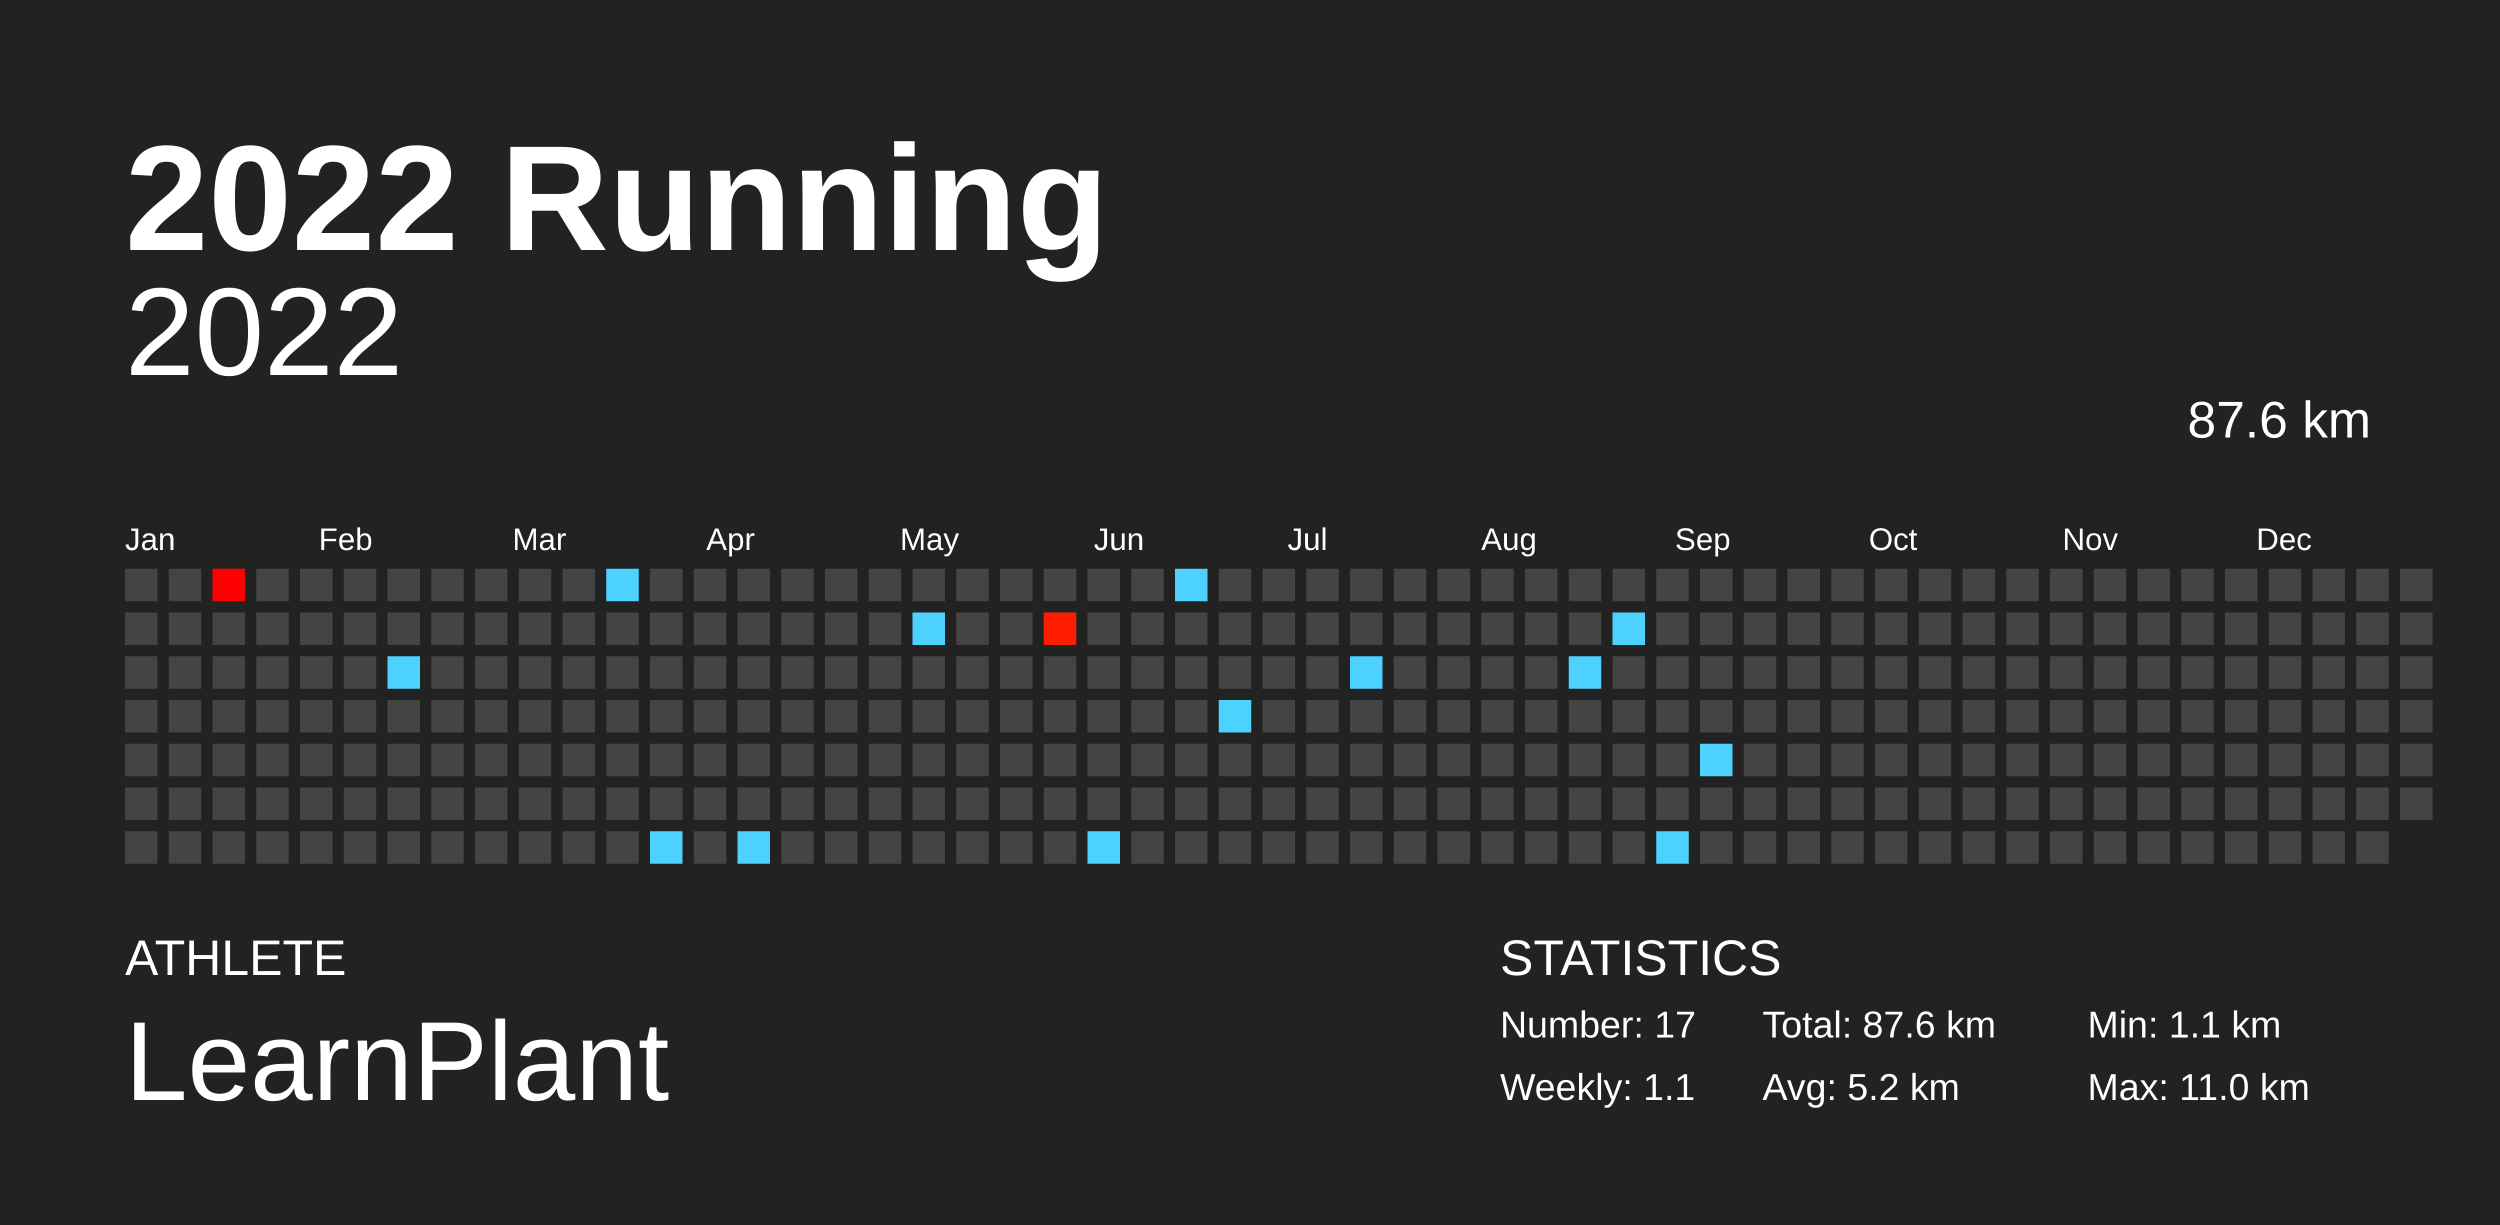
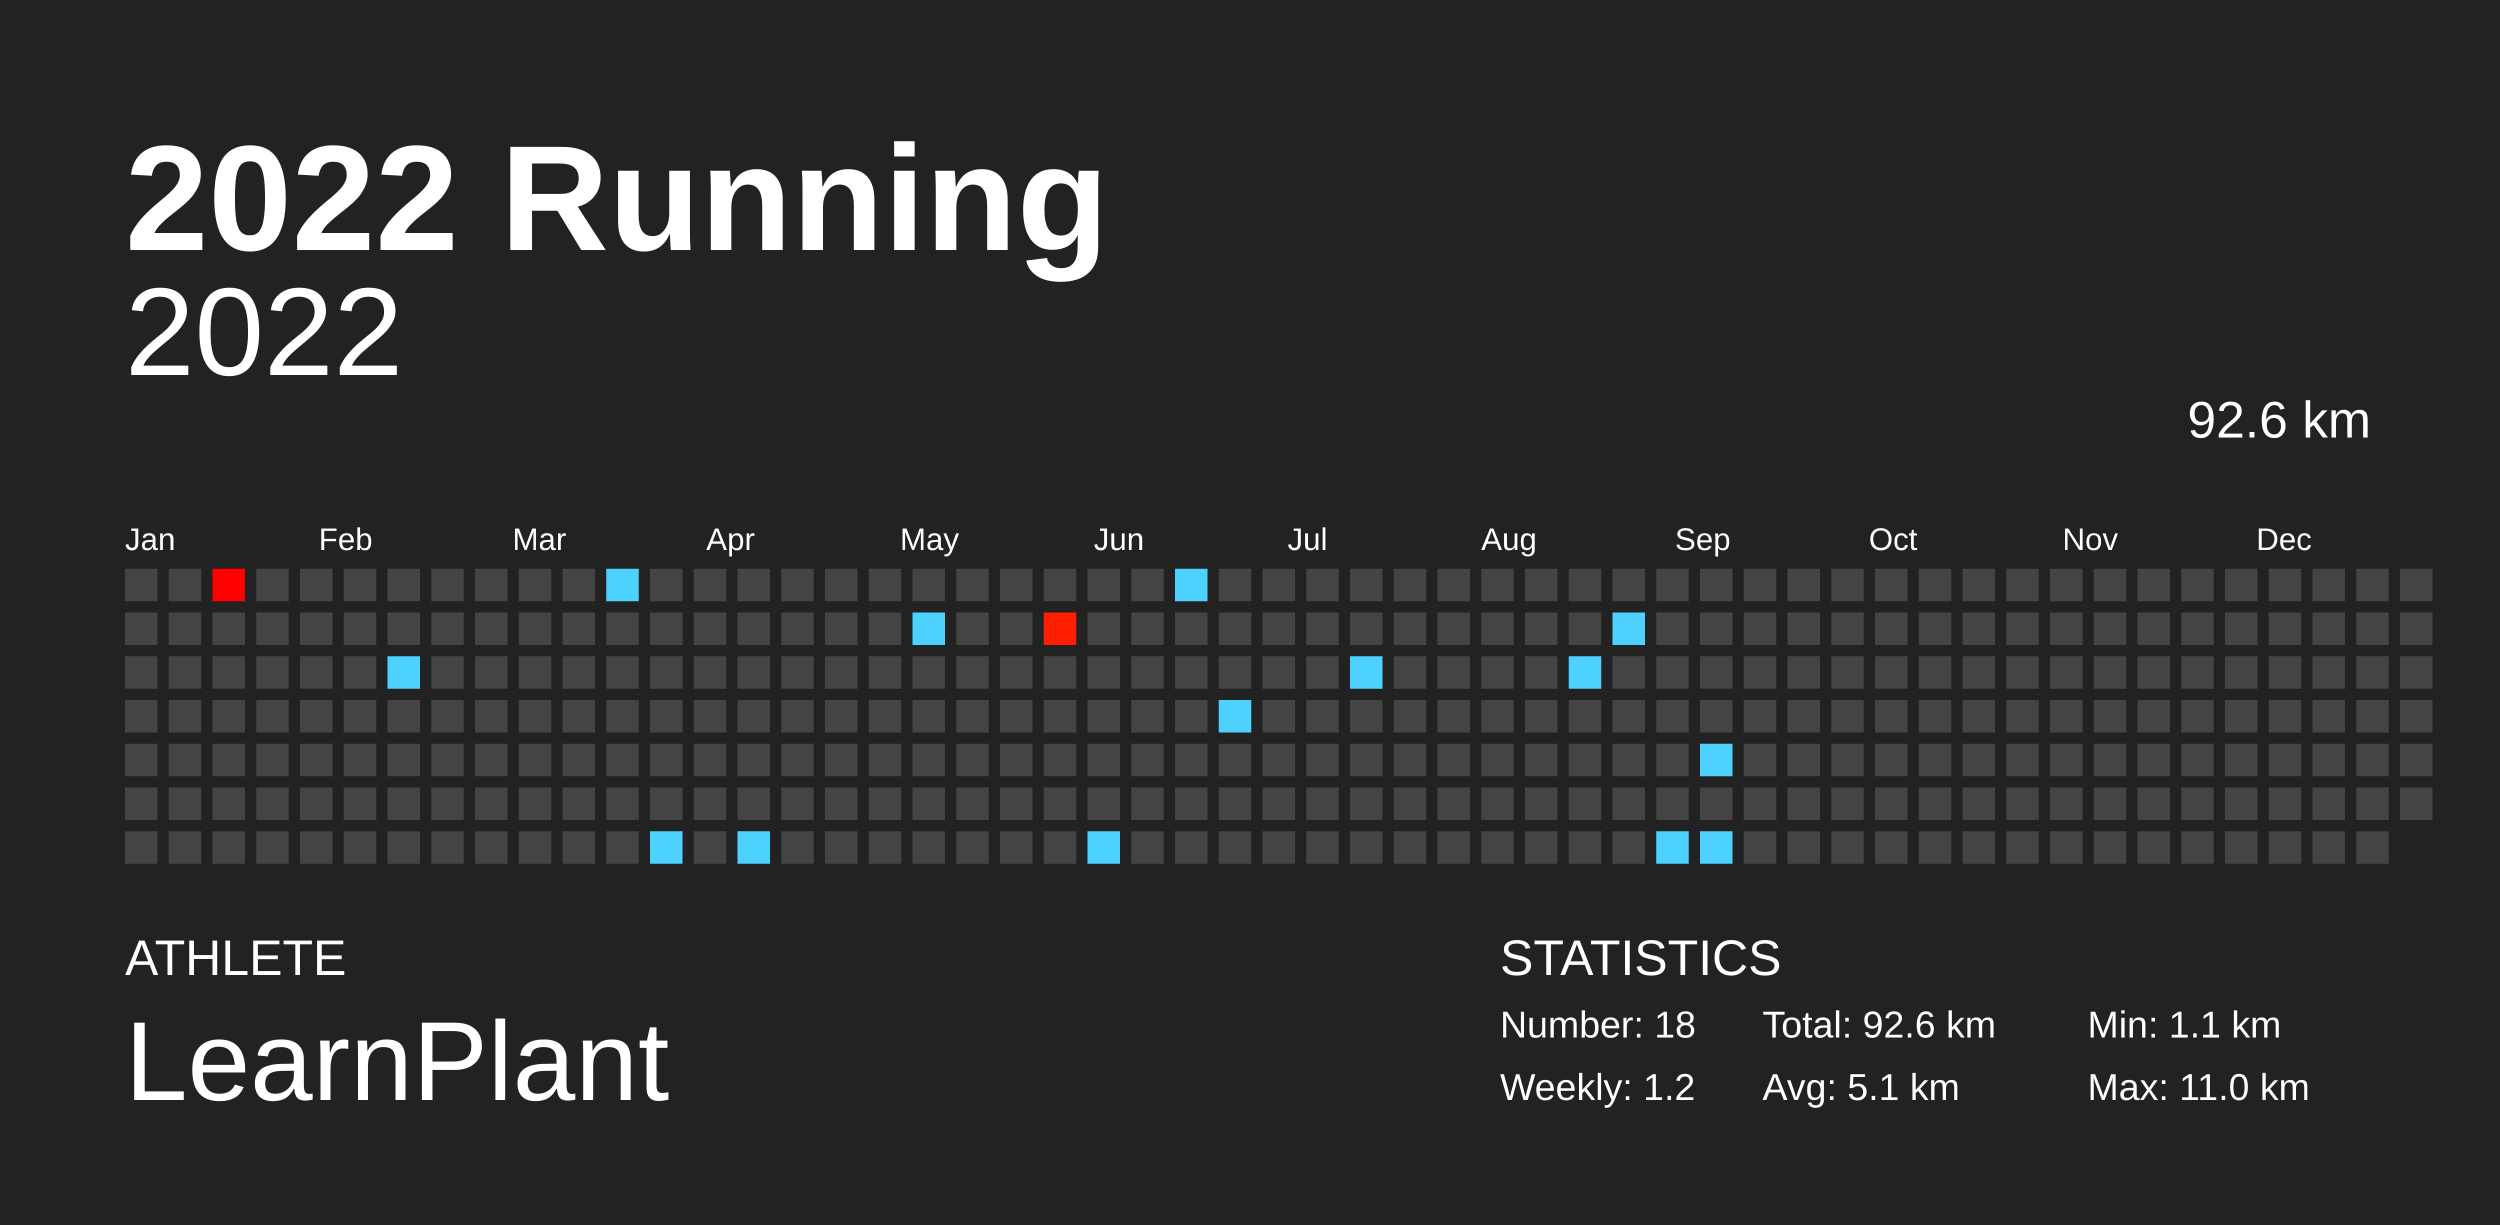
<svg xmlns="http://www.w3.org/2000/svg" baseProfile="full" height="98mm" version="1.1" viewBox="0,0,200,98" width="200mm">
  <defs />
  <rect fill="#222222" height="98" width="200" x="0" y="0" />
  <text fill="#FFFFFF" style="font-size:12px; font-family:Arial; font-weight:bold;" x="10" y="20">2022 Running</text>
  <text fill="#FFFFFF" style="font-size:4px; font-family:Arial" x="10" y="78">ATHLETE</text>
  <text fill="#FFFFFF" style="font-size:9px; font-family:Arial" x="10" y="88">LearnPlant</text>
  <text fill="#FFFFFF" style="font-size:4px; font-family:Arial" x="120" y="78">STATISTICS</text>
-   <text fill="#FFFFFF" style="font-size:3px; font-family:Arial" x="120" y="83">Number: 17</text>
-   <text fill="#FFFFFF" style="font-size:3px; font-family:Arial" x="120" y="88">Weekly: 1.1</text>
-   <text fill="#FFFFFF" style="font-size:3px; font-family:Arial" x="141" y="83">Total: 87.6 km</text>
-   <text fill="#FFFFFF" style="font-size:3px; font-family:Arial" x="141" y="88">Avg: 5.2 km</text>
+   <text fill="#FFFFFF" style="font-size:3px; font-family:Arial" x="120" y="83">Number: 18</text>
+   <text fill="#FFFFFF" style="font-size:3px; font-family:Arial" x="120" y="88">Weekly: 1.2</text>
+   <text fill="#FFFFFF" style="font-size:3px; font-family:Arial" x="141" y="83">Total: 92.6 km</text>
+   <text fill="#FFFFFF" style="font-size:3px; font-family:Arial" x="141" y="88">Avg: 5.1 km</text>
  <text fill="#FFFFFF" style="font-size:3px; font-family:Arial" x="167" y="83">Min: 1.1 km</text>
  <text fill="#FFFFFF" style="font-size:3px; font-family:Arial" x="167" y="88">Max: 11.0 km</text>
  <text alignment-baseline="hanging" fill="#FFFFFF" style="font-size:10.0px; font-family:Arial;" x="10" y="30">2022</text>
-   <text alignment-baseline="hanging" fill="#FFFFFF" style="font-size:4.125px; font-family:Arial;" x="175" y="35">87.6 km</text>
+   <text alignment-baseline="hanging" fill="#FFFFFF" style="font-size:4.125px; font-family:Arial;" x="175" y="35">92.6 km</text>
  <text fill="#FFFFFF" style="font-size:2.5px; font-family:Arial" x="10.0" y="44">Jan</text>
  <text fill="#FFFFFF" style="font-size:2.5px; font-family:Arial" x="25.5" y="44">Feb</text>
  <text fill="#FFFFFF" style="font-size:2.5px; font-family:Arial" x="41.0" y="44">Mar</text>
  <text fill="#FFFFFF" style="font-size:2.5px; font-family:Arial" x="56.5" y="44">Apr</text>
  <text fill="#FFFFFF" style="font-size:2.5px; font-family:Arial" x="72.0" y="44">May</text>
  <text fill="#FFFFFF" style="font-size:2.5px; font-family:Arial" x="87.5" y="44">Jun</text>
  <text fill="#FFFFFF" style="font-size:2.5px; font-family:Arial" x="103.0" y="44">Jul</text>
  <text fill="#FFFFFF" style="font-size:2.5px; font-family:Arial" x="118.5" y="44">Aug</text>
  <text fill="#FFFFFF" style="font-size:2.5px; font-family:Arial" x="134.0" y="44">Sep</text>
  <text fill="#FFFFFF" style="font-size:2.5px; font-family:Arial" x="149.5" y="44">Oct</text>
  <text fill="#FFFFFF" style="font-size:2.5px; font-family:Arial" x="165.0" y="44">Nov</text>
  <text fill="#FFFFFF" style="font-size:2.5px; font-family:Arial" x="180.5" y="44">Dec</text>
  <rect fill="#444444" height="2.6" width="2.6" x="10.0" y="45.5" />
  <rect fill="#444444" height="2.6" width="2.6" x="10.0" y="49.0" />
  <rect fill="#444444" height="2.6" width="2.6" x="10.0" y="52.5" />
  <rect fill="#444444" height="2.6" width="2.6" x="10.0" y="56.0" />
  <rect fill="#444444" height="2.6" width="2.6" x="10.0" y="59.5" />
  <rect fill="#444444" height="2.6" width="2.6" x="10.0" y="63.0" />
  <rect fill="#444444" height="2.6" width="2.6" x="10.0" y="66.5" />
  <rect fill="#444444" height="2.6" width="2.6" x="13.5" y="45.5" />
  <rect fill="#444444" height="2.6" width="2.6" x="13.5" y="49.0" />
  <rect fill="#444444" height="2.6" width="2.6" x="13.5" y="52.5" />
  <rect fill="#444444" height="2.6" width="2.6" x="13.5" y="56.0" />
  <rect fill="#444444" height="2.6" width="2.6" x="13.5" y="59.5" />
  <rect fill="#444444" height="2.6" width="2.6" x="13.5" y="63.0" />
  <rect fill="#444444" height="2.6" width="2.6" x="13.5" y="66.5" />
  <rect fill="#ff0000" height="2.6" width="2.6" x="17.0" y="45.5" />
  <rect fill="#444444" height="2.6" width="2.6" x="17.0" y="49.0" />
  <rect fill="#444444" height="2.6" width="2.6" x="17.0" y="52.5" />
  <rect fill="#444444" height="2.6" width="2.6" x="17.0" y="56.0" />
  <rect fill="#444444" height="2.6" width="2.6" x="17.0" y="59.5" />
  <rect fill="#444444" height="2.6" width="2.6" x="17.0" y="63.0" />
  <rect fill="#444444" height="2.6" width="2.6" x="17.0" y="66.5" />
  <rect fill="#444444" height="2.6" width="2.6" x="20.5" y="45.5" />
  <rect fill="#444444" height="2.6" width="2.6" x="20.5" y="49.0" />
  <rect fill="#444444" height="2.6" width="2.6" x="20.5" y="52.5" />
  <rect fill="#444444" height="2.6" width="2.6" x="20.5" y="56.0" />
  <rect fill="#444444" height="2.6" width="2.6" x="20.5" y="59.5" />
  <rect fill="#444444" height="2.6" width="2.6" x="20.5" y="63.0" />
  <rect fill="#444444" height="2.6" width="2.6" x="20.5" y="66.5" />
  <rect fill="#444444" height="2.6" width="2.6" x="24.0" y="45.5" />
  <rect fill="#444444" height="2.6" width="2.6" x="24.0" y="49.0" />
  <rect fill="#444444" height="2.6" width="2.6" x="24.0" y="52.5" />
  <rect fill="#444444" height="2.6" width="2.6" x="24.0" y="56.0" />
  <rect fill="#444444" height="2.6" width="2.6" x="24.0" y="59.5" />
  <rect fill="#444444" height="2.6" width="2.6" x="24.0" y="63.0" />
  <rect fill="#444444" height="2.6" width="2.6" x="24.0" y="66.5" />
  <rect fill="#444444" height="2.6" width="2.6" x="27.5" y="45.5" />
  <rect fill="#444444" height="2.6" width="2.6" x="27.5" y="49.0" />
  <rect fill="#444444" height="2.6" width="2.6" x="27.5" y="52.5" />
  <rect fill="#444444" height="2.6" width="2.6" x="27.5" y="56.0" />
  <rect fill="#444444" height="2.6" width="2.6" x="27.5" y="59.5" />
  <rect fill="#444444" height="2.6" width="2.6" x="27.5" y="63.0" />
  <rect fill="#444444" height="2.6" width="2.6" x="27.5" y="66.5" />
  <rect fill="#444444" height="2.6" width="2.6" x="31.0" y="45.5" />
  <rect fill="#444444" height="2.6" width="2.6" x="31.0" y="49.0" />
  <rect fill="#4dd2ff" height="2.6" width="2.6" x="31.0" y="52.5" />
  <rect fill="#444444" height="2.6" width="2.6" x="31.0" y="56.0" />
  <rect fill="#444444" height="2.6" width="2.6" x="31.0" y="59.5" />
  <rect fill="#444444" height="2.6" width="2.6" x="31.0" y="63.0" />
  <rect fill="#444444" height="2.6" width="2.6" x="31.0" y="66.5" />
  <rect fill="#444444" height="2.6" width="2.6" x="34.5" y="45.5" />
  <rect fill="#444444" height="2.6" width="2.6" x="34.5" y="49.0" />
  <rect fill="#444444" height="2.6" width="2.6" x="34.5" y="52.5" />
  <rect fill="#444444" height="2.6" width="2.6" x="34.5" y="56.0" />
  <rect fill="#444444" height="2.6" width="2.6" x="34.5" y="59.5" />
  <rect fill="#444444" height="2.6" width="2.6" x="34.5" y="63.0" />
  <rect fill="#444444" height="2.6" width="2.6" x="34.5" y="66.5" />
  <rect fill="#444444" height="2.6" width="2.6" x="38.0" y="45.5" />
  <rect fill="#444444" height="2.6" width="2.6" x="38.0" y="49.0" />
  <rect fill="#444444" height="2.6" width="2.6" x="38.0" y="52.5" />
  <rect fill="#444444" height="2.6" width="2.6" x="38.0" y="56.0" />
  <rect fill="#444444" height="2.6" width="2.6" x="38.0" y="59.5" />
  <rect fill="#444444" height="2.6" width="2.6" x="38.0" y="63.0" />
  <rect fill="#444444" height="2.6" width="2.6" x="38.0" y="66.5" />
  <rect fill="#444444" height="2.6" width="2.6" x="41.5" y="45.5" />
  <rect fill="#444444" height="2.6" width="2.6" x="41.5" y="49.0" />
  <rect fill="#444444" height="2.6" width="2.6" x="41.5" y="52.5" />
  <rect fill="#444444" height="2.6" width="2.6" x="41.5" y="56.0" />
  <rect fill="#444444" height="2.6" width="2.6" x="41.5" y="59.5" />
  <rect fill="#444444" height="2.6" width="2.6" x="41.5" y="63.0" />
  <rect fill="#444444" height="2.6" width="2.6" x="41.5" y="66.5" />
  <rect fill="#444444" height="2.6" width="2.6" x="45.0" y="45.5" />
  <rect fill="#444444" height="2.6" width="2.6" x="45.0" y="49.0" />
  <rect fill="#444444" height="2.6" width="2.6" x="45.0" y="52.5" />
  <rect fill="#444444" height="2.6" width="2.6" x="45.0" y="56.0" />
  <rect fill="#444444" height="2.6" width="2.6" x="45.0" y="59.5" />
  <rect fill="#444444" height="2.6" width="2.6" x="45.0" y="63.0" />
  <rect fill="#444444" height="2.6" width="2.6" x="45.0" y="66.5" />
  <rect fill="#4dd2ff" height="2.6" width="2.6" x="48.5" y="45.5" />
  <rect fill="#444444" height="2.6" width="2.6" x="48.5" y="49.0" />
  <rect fill="#444444" height="2.6" width="2.6" x="48.5" y="52.5" />
  <rect fill="#444444" height="2.6" width="2.6" x="48.5" y="56.0" />
  <rect fill="#444444" height="2.6" width="2.6" x="48.5" y="59.5" />
  <rect fill="#444444" height="2.6" width="2.6" x="48.5" y="63.0" />
  <rect fill="#444444" height="2.6" width="2.6" x="48.5" y="66.5" />
  <rect fill="#444444" height="2.6" width="2.6" x="52.0" y="45.5" />
  <rect fill="#444444" height="2.6" width="2.6" x="52.0" y="49.0" />
  <rect fill="#444444" height="2.6" width="2.6" x="52.0" y="52.5" />
  <rect fill="#444444" height="2.6" width="2.6" x="52.0" y="56.0" />
  <rect fill="#444444" height="2.6" width="2.6" x="52.0" y="59.5" />
  <rect fill="#444444" height="2.6" width="2.6" x="52.0" y="63.0" />
  <rect fill="#4dd2ff" height="2.6" width="2.6" x="52.0" y="66.5" />
  <rect fill="#444444" height="2.6" width="2.6" x="55.5" y="45.5" />
  <rect fill="#444444" height="2.6" width="2.6" x="55.5" y="49.0" />
  <rect fill="#444444" height="2.6" width="2.6" x="55.5" y="52.5" />
  <rect fill="#444444" height="2.6" width="2.6" x="55.5" y="56.0" />
  <rect fill="#444444" height="2.6" width="2.6" x="55.5" y="59.5" />
  <rect fill="#444444" height="2.6" width="2.6" x="55.5" y="63.0" />
  <rect fill="#444444" height="2.6" width="2.6" x="55.5" y="66.5" />
  <rect fill="#444444" height="2.6" width="2.6" x="59.0" y="45.5" />
  <rect fill="#444444" height="2.6" width="2.6" x="59.0" y="49.0" />
  <rect fill="#444444" height="2.6" width="2.6" x="59.0" y="52.5" />
  <rect fill="#444444" height="2.6" width="2.6" x="59.0" y="56.0" />
  <rect fill="#444444" height="2.6" width="2.6" x="59.0" y="59.5" />
  <rect fill="#444444" height="2.6" width="2.6" x="59.0" y="63.0" />
  <rect fill="#4dd2ff" height="2.6" width="2.6" x="59.0" y="66.5" />
  <rect fill="#444444" height="2.6" width="2.6" x="62.5" y="45.5" />
  <rect fill="#444444" height="2.6" width="2.6" x="62.5" y="49.0" />
  <rect fill="#444444" height="2.6" width="2.6" x="62.5" y="52.5" />
  <rect fill="#444444" height="2.6" width="2.6" x="62.5" y="56.0" />
  <rect fill="#444444" height="2.6" width="2.6" x="62.5" y="59.5" />
  <rect fill="#444444" height="2.6" width="2.6" x="62.5" y="63.0" />
  <rect fill="#444444" height="2.6" width="2.6" x="62.5" y="66.5" />
  <rect fill="#444444" height="2.6" width="2.6" x="66.0" y="45.5" />
  <rect fill="#444444" height="2.6" width="2.6" x="66.0" y="49.0" />
  <rect fill="#444444" height="2.6" width="2.6" x="66.0" y="52.5" />
  <rect fill="#444444" height="2.6" width="2.6" x="66.0" y="56.0" />
  <rect fill="#444444" height="2.6" width="2.6" x="66.0" y="59.5" />
  <rect fill="#444444" height="2.6" width="2.6" x="66.0" y="63.0" />
  <rect fill="#444444" height="2.6" width="2.6" x="66.0" y="66.5" />
  <rect fill="#444444" height="2.6" width="2.6" x="69.5" y="45.5" />
  <rect fill="#444444" height="2.6" width="2.6" x="69.5" y="49.0" />
  <rect fill="#444444" height="2.6" width="2.6" x="69.5" y="52.5" />
  <rect fill="#444444" height="2.6" width="2.6" x="69.5" y="56.0" />
  <rect fill="#444444" height="2.6" width="2.6" x="69.5" y="59.5" />
  <rect fill="#444444" height="2.6" width="2.6" x="69.5" y="63.0" />
  <rect fill="#444444" height="2.6" width="2.6" x="69.5" y="66.5" />
  <rect fill="#444444" height="2.6" width="2.6" x="73.0" y="45.5" />
  <rect fill="#4dd2ff" height="2.6" width="2.6" x="73.0" y="49.0" />
  <rect fill="#444444" height="2.6" width="2.6" x="73.0" y="52.5" />
  <rect fill="#444444" height="2.6" width="2.6" x="73.0" y="56.0" />
  <rect fill="#444444" height="2.6" width="2.6" x="73.0" y="59.5" />
  <rect fill="#444444" height="2.6" width="2.6" x="73.0" y="63.0" />
  <rect fill="#444444" height="2.6" width="2.6" x="73.0" y="66.5" />
  <rect fill="#444444" height="2.6" width="2.6" x="76.5" y="45.5" />
  <rect fill="#444444" height="2.6" width="2.6" x="76.5" y="49.0" />
  <rect fill="#444444" height="2.6" width="2.6" x="76.5" y="52.5" />
  <rect fill="#444444" height="2.6" width="2.6" x="76.5" y="56.0" />
  <rect fill="#444444" height="2.6" width="2.6" x="76.5" y="59.5" />
  <rect fill="#444444" height="2.6" width="2.6" x="76.5" y="63.0" />
  <rect fill="#444444" height="2.6" width="2.6" x="76.5" y="66.5" />
  <rect fill="#444444" height="2.6" width="2.6" x="80.0" y="45.5" />
  <rect fill="#444444" height="2.6" width="2.6" x="80.0" y="49.0" />
  <rect fill="#444444" height="2.6" width="2.6" x="80.0" y="52.5" />
  <rect fill="#444444" height="2.6" width="2.6" x="80.0" y="56.0" />
  <rect fill="#444444" height="2.6" width="2.6" x="80.0" y="59.5" />
  <rect fill="#444444" height="2.6" width="2.6" x="80.0" y="63.0" />
  <rect fill="#444444" height="2.6" width="2.6" x="80.0" y="66.5" />
  <rect fill="#444444" height="2.6" width="2.6" x="83.5" y="45.5" />
  <rect fill="#ff1f00" height="2.6" width="2.6" x="83.5" y="49.0" />
  <rect fill="#444444" height="2.6" width="2.6" x="83.5" y="52.5" />
  <rect fill="#444444" height="2.6" width="2.6" x="83.5" y="56.0" />
  <rect fill="#444444" height="2.6" width="2.6" x="83.5" y="59.5" />
  <rect fill="#444444" height="2.6" width="2.6" x="83.5" y="63.0" />
  <rect fill="#444444" height="2.6" width="2.6" x="83.5" y="66.5" />
  <rect fill="#444444" height="2.6" width="2.6" x="87.0" y="45.5" />
  <rect fill="#444444" height="2.6" width="2.6" x="87.0" y="49.0" />
  <rect fill="#444444" height="2.6" width="2.6" x="87.0" y="52.5" />
  <rect fill="#444444" height="2.6" width="2.6" x="87.0" y="56.0" />
  <rect fill="#444444" height="2.6" width="2.6" x="87.0" y="59.5" />
  <rect fill="#444444" height="2.6" width="2.6" x="87.0" y="63.0" />
  <rect fill="#4dd2ff" height="2.6" width="2.6" x="87.0" y="66.5" />
  <rect fill="#444444" height="2.6" width="2.6" x="90.5" y="45.5" />
  <rect fill="#444444" height="2.6" width="2.6" x="90.5" y="49.0" />
  <rect fill="#444444" height="2.6" width="2.6" x="90.5" y="52.5" />
  <rect fill="#444444" height="2.6" width="2.6" x="90.5" y="56.0" />
  <rect fill="#444444" height="2.6" width="2.6" x="90.5" y="59.5" />
  <rect fill="#444444" height="2.6" width="2.6" x="90.5" y="63.0" />
  <rect fill="#444444" height="2.6" width="2.6" x="90.5" y="66.5" />
  <rect fill="#4dd2ff" height="2.6" width="2.6" x="94.0" y="45.5" />
  <rect fill="#444444" height="2.6" width="2.6" x="94.0" y="49.0" />
  <rect fill="#444444" height="2.6" width="2.6" x="94.0" y="52.5" />
  <rect fill="#444444" height="2.6" width="2.6" x="94.0" y="56.0" />
  <rect fill="#444444" height="2.6" width="2.6" x="94.0" y="59.5" />
  <rect fill="#444444" height="2.6" width="2.6" x="94.0" y="63.0" />
  <rect fill="#444444" height="2.6" width="2.6" x="94.0" y="66.5" />
  <rect fill="#444444" height="2.6" width="2.6" x="97.5" y="45.5" />
  <rect fill="#444444" height="2.6" width="2.6" x="97.5" y="49.0" />
  <rect fill="#444444" height="2.6" width="2.6" x="97.5" y="52.5" />
  <rect fill="#4dd2ff" height="2.6" width="2.6" x="97.5" y="56.0" />
  <rect fill="#444444" height="2.6" width="2.6" x="97.5" y="59.5" />
  <rect fill="#444444" height="2.6" width="2.6" x="97.5" y="63.0" />
  <rect fill="#444444" height="2.6" width="2.6" x="97.5" y="66.5" />
  <rect fill="#444444" height="2.6" width="2.6" x="101.0" y="45.5" />
  <rect fill="#444444" height="2.6" width="2.6" x="101.0" y="49.0" />
  <rect fill="#444444" height="2.6" width="2.6" x="101.0" y="52.5" />
  <rect fill="#444444" height="2.6" width="2.6" x="101.0" y="56.0" />
  <rect fill="#444444" height="2.6" width="2.6" x="101.0" y="59.5" />
  <rect fill="#444444" height="2.6" width="2.6" x="101.0" y="63.0" />
  <rect fill="#444444" height="2.6" width="2.6" x="101.0" y="66.5" />
  <rect fill="#444444" height="2.6" width="2.6" x="104.5" y="45.5" />
  <rect fill="#444444" height="2.6" width="2.6" x="104.5" y="49.0" />
  <rect fill="#444444" height="2.6" width="2.6" x="104.5" y="52.5" />
  <rect fill="#444444" height="2.6" width="2.6" x="104.5" y="56.0" />
  <rect fill="#444444" height="2.6" width="2.6" x="104.5" y="59.5" />
  <rect fill="#444444" height="2.6" width="2.6" x="104.5" y="63.0" />
  <rect fill="#444444" height="2.6" width="2.6" x="104.5" y="66.5" />
  <rect fill="#444444" height="2.6" width="2.6" x="108.0" y="45.5" />
  <rect fill="#444444" height="2.6" width="2.6" x="108.0" y="49.0" />
  <rect fill="#4dd2ff" height="2.6" width="2.6" x="108.0" y="52.5" />
  <rect fill="#444444" height="2.6" width="2.6" x="108.0" y="56.0" />
  <rect fill="#444444" height="2.6" width="2.6" x="108.0" y="59.5" />
  <rect fill="#444444" height="2.6" width="2.6" x="108.0" y="63.0" />
  <rect fill="#444444" height="2.6" width="2.6" x="108.0" y="66.5" />
  <rect fill="#444444" height="2.6" width="2.6" x="111.5" y="45.5" />
  <rect fill="#444444" height="2.6" width="2.6" x="111.5" y="49.0" />
  <rect fill="#444444" height="2.6" width="2.6" x="111.5" y="52.5" />
  <rect fill="#444444" height="2.6" width="2.6" x="111.5" y="56.0" />
  <rect fill="#444444" height="2.6" width="2.6" x="111.5" y="59.5" />
  <rect fill="#444444" height="2.6" width="2.6" x="111.5" y="63.0" />
  <rect fill="#444444" height="2.6" width="2.6" x="111.5" y="66.5" />
  <rect fill="#444444" height="2.6" width="2.6" x="115.0" y="45.5" />
  <rect fill="#444444" height="2.6" width="2.6" x="115.0" y="49.0" />
  <rect fill="#444444" height="2.6" width="2.6" x="115.0" y="52.5" />
  <rect fill="#444444" height="2.6" width="2.6" x="115.0" y="56.0" />
  <rect fill="#444444" height="2.6" width="2.6" x="115.0" y="59.5" />
  <rect fill="#444444" height="2.6" width="2.6" x="115.0" y="63.0" />
  <rect fill="#444444" height="2.6" width="2.6" x="115.0" y="66.5" />
  <rect fill="#444444" height="2.6" width="2.6" x="118.5" y="45.5" />
  <rect fill="#444444" height="2.6" width="2.6" x="118.5" y="49.0" />
  <rect fill="#444444" height="2.6" width="2.6" x="118.5" y="52.5" />
  <rect fill="#444444" height="2.6" width="2.6" x="118.5" y="56.0" />
  <rect fill="#444444" height="2.6" width="2.6" x="118.5" y="59.5" />
  <rect fill="#444444" height="2.6" width="2.6" x="118.5" y="63.0" />
  <rect fill="#444444" height="2.6" width="2.6" x="118.5" y="66.5" />
  <rect fill="#444444" height="2.6" width="2.6" x="122.0" y="45.5" />
  <rect fill="#444444" height="2.6" width="2.6" x="122.0" y="49.0" />
  <rect fill="#444444" height="2.6" width="2.6" x="122.0" y="52.5" />
  <rect fill="#444444" height="2.6" width="2.6" x="122.0" y="56.0" />
  <rect fill="#444444" height="2.6" width="2.6" x="122.0" y="59.5" />
  <rect fill="#444444" height="2.6" width="2.6" x="122.0" y="63.0" />
  <rect fill="#444444" height="2.6" width="2.6" x="122.0" y="66.5" />
  <rect fill="#444444" height="2.6" width="2.6" x="125.5" y="45.5" />
  <rect fill="#444444" height="2.6" width="2.6" x="125.5" y="49.0" />
  <rect fill="#4dd2ff" height="2.6" width="2.6" x="125.5" y="52.5" />
  <rect fill="#444444" height="2.6" width="2.6" x="125.5" y="56.0" />
  <rect fill="#444444" height="2.6" width="2.6" x="125.5" y="59.5" />
  <rect fill="#444444" height="2.6" width="2.6" x="125.5" y="63.0" />
  <rect fill="#444444" height="2.6" width="2.6" x="125.5" y="66.5" />
  <rect fill="#444444" height="2.6" width="2.6" x="129.0" y="45.5" />
  <rect fill="#4dd2ff" height="2.6" width="2.6" x="129.0" y="49.0" />
  <rect fill="#444444" height="2.6" width="2.6" x="129.0" y="52.5" />
  <rect fill="#444444" height="2.6" width="2.6" x="129.0" y="56.0" />
  <rect fill="#444444" height="2.6" width="2.6" x="129.0" y="59.5" />
  <rect fill="#444444" height="2.6" width="2.6" x="129.0" y="63.0" />
  <rect fill="#444444" height="2.6" width="2.6" x="129.0" y="66.5" />
  <rect fill="#444444" height="2.6" width="2.6" x="132.5" y="45.5" />
  <rect fill="#444444" height="2.6" width="2.6" x="132.5" y="49.0" />
  <rect fill="#444444" height="2.6" width="2.6" x="132.5" y="52.5" />
  <rect fill="#444444" height="2.6" width="2.6" x="132.5" y="56.0" />
  <rect fill="#444444" height="2.6" width="2.6" x="132.5" y="59.5" />
  <rect fill="#444444" height="2.6" width="2.6" x="132.5" y="63.0" />
  <rect fill="#4dd2ff" height="2.6" width="2.6" x="132.5" y="66.5" />
  <rect fill="#444444" height="2.6" width="2.6" x="136.0" y="45.5" />
  <rect fill="#444444" height="2.6" width="2.6" x="136.0" y="49.0" />
  <rect fill="#444444" height="2.6" width="2.6" x="136.0" y="52.5" />
  <rect fill="#444444" height="2.6" width="2.6" x="136.0" y="56.0" />
  <rect fill="#4dd2ff" height="2.6" width="2.6" x="136.0" y="59.5" />
  <rect fill="#444444" height="2.6" width="2.6" x="136.0" y="63.0" />
-   <rect fill="#444444" height="2.6" width="2.6" x="136.0" y="66.5" />
+   <rect fill="#4dd2ff" height="2.6" width="2.6" x="136.0" y="66.5" />
  <rect fill="#444444" height="2.6" width="2.6" x="139.5" y="45.5" />
  <rect fill="#444444" height="2.6" width="2.6" x="139.5" y="49.0" />
  <rect fill="#444444" height="2.6" width="2.6" x="139.5" y="52.5" />
  <rect fill="#444444" height="2.6" width="2.6" x="139.5" y="56.0" />
  <rect fill="#444444" height="2.6" width="2.6" x="139.5" y="59.5" />
  <rect fill="#444444" height="2.6" width="2.6" x="139.5" y="63.0" />
  <rect fill="#444444" height="2.6" width="2.6" x="139.5" y="66.5" />
  <rect fill="#444444" height="2.6" width="2.6" x="143.0" y="45.5" />
  <rect fill="#444444" height="2.6" width="2.6" x="143.0" y="49.0" />
  <rect fill="#444444" height="2.6" width="2.6" x="143.0" y="52.5" />
  <rect fill="#444444" height="2.6" width="2.6" x="143.0" y="56.0" />
  <rect fill="#444444" height="2.6" width="2.6" x="143.0" y="59.5" />
  <rect fill="#444444" height="2.6" width="2.6" x="143.0" y="63.0" />
  <rect fill="#444444" height="2.6" width="2.6" x="143.0" y="66.5" />
  <rect fill="#444444" height="2.6" width="2.6" x="146.5" y="45.5" />
  <rect fill="#444444" height="2.6" width="2.6" x="146.5" y="49.0" />
  <rect fill="#444444" height="2.6" width="2.6" x="146.5" y="52.5" />
  <rect fill="#444444" height="2.6" width="2.6" x="146.5" y="56.0" />
  <rect fill="#444444" height="2.6" width="2.6" x="146.5" y="59.5" />
  <rect fill="#444444" height="2.6" width="2.6" x="146.5" y="63.0" />
  <rect fill="#444444" height="2.6" width="2.6" x="146.5" y="66.5" />
  <rect fill="#444444" height="2.6" width="2.6" x="150.0" y="45.5" />
  <rect fill="#444444" height="2.6" width="2.6" x="150.0" y="49.0" />
  <rect fill="#444444" height="2.6" width="2.6" x="150.0" y="52.5" />
  <rect fill="#444444" height="2.6" width="2.6" x="150.0" y="56.0" />
  <rect fill="#444444" height="2.6" width="2.6" x="150.0" y="59.5" />
  <rect fill="#444444" height="2.6" width="2.6" x="150.0" y="63.0" />
  <rect fill="#444444" height="2.6" width="2.6" x="150.0" y="66.5" />
  <rect fill="#444444" height="2.6" width="2.6" x="153.5" y="45.5" />
  <rect fill="#444444" height="2.6" width="2.6" x="153.5" y="49.0" />
  <rect fill="#444444" height="2.6" width="2.6" x="153.5" y="52.5" />
  <rect fill="#444444" height="2.6" width="2.6" x="153.5" y="56.0" />
  <rect fill="#444444" height="2.6" width="2.6" x="153.5" y="59.5" />
  <rect fill="#444444" height="2.6" width="2.6" x="153.5" y="63.0" />
  <rect fill="#444444" height="2.6" width="2.6" x="153.5" y="66.5" />
  <rect fill="#444444" height="2.6" width="2.6" x="157.0" y="45.5" />
  <rect fill="#444444" height="2.6" width="2.6" x="157.0" y="49.0" />
  <rect fill="#444444" height="2.6" width="2.6" x="157.0" y="52.5" />
  <rect fill="#444444" height="2.6" width="2.6" x="157.0" y="56.0" />
  <rect fill="#444444" height="2.6" width="2.6" x="157.0" y="59.5" />
  <rect fill="#444444" height="2.6" width="2.6" x="157.0" y="63.0" />
  <rect fill="#444444" height="2.6" width="2.6" x="157.0" y="66.5" />
  <rect fill="#444444" height="2.6" width="2.6" x="160.5" y="45.5" />
  <rect fill="#444444" height="2.6" width="2.6" x="160.5" y="49.0" />
  <rect fill="#444444" height="2.6" width="2.6" x="160.5" y="52.5" />
  <rect fill="#444444" height="2.6" width="2.6" x="160.5" y="56.0" />
  <rect fill="#444444" height="2.6" width="2.6" x="160.5" y="59.5" />
  <rect fill="#444444" height="2.6" width="2.6" x="160.5" y="63.0" />
  <rect fill="#444444" height="2.6" width="2.6" x="160.5" y="66.5" />
  <rect fill="#444444" height="2.6" width="2.6" x="164.0" y="45.5" />
  <rect fill="#444444" height="2.6" width="2.6" x="164.0" y="49.0" />
  <rect fill="#444444" height="2.6" width="2.6" x="164.0" y="52.5" />
  <rect fill="#444444" height="2.6" width="2.6" x="164.0" y="56.0" />
  <rect fill="#444444" height="2.6" width="2.6" x="164.0" y="59.5" />
  <rect fill="#444444" height="2.6" width="2.6" x="164.0" y="63.0" />
  <rect fill="#444444" height="2.6" width="2.6" x="164.0" y="66.5" />
  <rect fill="#444444" height="2.6" width="2.6" x="167.5" y="45.5" />
  <rect fill="#444444" height="2.6" width="2.6" x="167.5" y="49.0" />
  <rect fill="#444444" height="2.6" width="2.6" x="167.5" y="52.5" />
  <rect fill="#444444" height="2.6" width="2.6" x="167.5" y="56.0" />
  <rect fill="#444444" height="2.6" width="2.6" x="167.5" y="59.5" />
  <rect fill="#444444" height="2.6" width="2.6" x="167.5" y="63.0" />
  <rect fill="#444444" height="2.6" width="2.6" x="167.5" y="66.5" />
  <rect fill="#444444" height="2.6" width="2.6" x="171.0" y="45.5" />
  <rect fill="#444444" height="2.6" width="2.6" x="171.0" y="49.0" />
  <rect fill="#444444" height="2.6" width="2.6" x="171.0" y="52.5" />
  <rect fill="#444444" height="2.6" width="2.6" x="171.0" y="56.0" />
  <rect fill="#444444" height="2.6" width="2.6" x="171.0" y="59.5" />
  <rect fill="#444444" height="2.6" width="2.6" x="171.0" y="63.0" />
  <rect fill="#444444" height="2.6" width="2.6" x="171.0" y="66.5" />
  <rect fill="#444444" height="2.6" width="2.6" x="174.5" y="45.5" />
  <rect fill="#444444" height="2.6" width="2.6" x="174.5" y="49.0" />
  <rect fill="#444444" height="2.6" width="2.6" x="174.5" y="52.5" />
  <rect fill="#444444" height="2.6" width="2.6" x="174.5" y="56.0" />
  <rect fill="#444444" height="2.6" width="2.6" x="174.5" y="59.5" />
  <rect fill="#444444" height="2.6" width="2.6" x="174.5" y="63.0" />
  <rect fill="#444444" height="2.6" width="2.6" x="174.5" y="66.5" />
  <rect fill="#444444" height="2.6" width="2.6" x="178.0" y="45.5" />
  <rect fill="#444444" height="2.6" width="2.6" x="178.0" y="49.0" />
  <rect fill="#444444" height="2.6" width="2.6" x="178.0" y="52.5" />
  <rect fill="#444444" height="2.6" width="2.6" x="178.0" y="56.0" />
  <rect fill="#444444" height="2.6" width="2.6" x="178.0" y="59.5" />
  <rect fill="#444444" height="2.6" width="2.6" x="178.0" y="63.0" />
  <rect fill="#444444" height="2.6" width="2.6" x="178.0" y="66.5" />
  <rect fill="#444444" height="2.6" width="2.6" x="181.5" y="45.5" />
  <rect fill="#444444" height="2.6" width="2.6" x="181.5" y="49.0" />
  <rect fill="#444444" height="2.6" width="2.6" x="181.5" y="52.5" />
  <rect fill="#444444" height="2.6" width="2.6" x="181.5" y="56.0" />
  <rect fill="#444444" height="2.6" width="2.6" x="181.5" y="59.5" />
  <rect fill="#444444" height="2.6" width="2.6" x="181.5" y="63.0" />
  <rect fill="#444444" height="2.6" width="2.6" x="181.5" y="66.5" />
  <rect fill="#444444" height="2.6" width="2.6" x="185.0" y="45.5" />
  <rect fill="#444444" height="2.6" width="2.6" x="185.0" y="49.0" />
  <rect fill="#444444" height="2.6" width="2.6" x="185.0" y="52.5" />
  <rect fill="#444444" height="2.6" width="2.6" x="185.0" y="56.0" />
  <rect fill="#444444" height="2.6" width="2.6" x="185.0" y="59.5" />
  <rect fill="#444444" height="2.6" width="2.6" x="185.0" y="63.0" />
  <rect fill="#444444" height="2.6" width="2.6" x="185.0" y="66.5" />
  <rect fill="#444444" height="2.6" width="2.6" x="188.5" y="45.5" />
  <rect fill="#444444" height="2.6" width="2.6" x="188.5" y="49.0" />
  <rect fill="#444444" height="2.6" width="2.6" x="188.5" y="52.5" />
  <rect fill="#444444" height="2.6" width="2.6" x="188.5" y="56.0" />
  <rect fill="#444444" height="2.6" width="2.6" x="188.5" y="59.5" />
  <rect fill="#444444" height="2.6" width="2.6" x="188.5" y="63.0" />
  <rect fill="#444444" height="2.6" width="2.6" x="188.5" y="66.5" />
  <rect fill="#444444" height="2.6" width="2.6" x="192.0" y="45.5" />
  <rect fill="#444444" height="2.6" width="2.6" x="192.0" y="49.0" />
  <rect fill="#444444" height="2.6" width="2.6" x="192.0" y="52.5" />
  <rect fill="#444444" height="2.6" width="2.6" x="192.0" y="56.0" />
  <rect fill="#444444" height="2.6" width="2.6" x="192.0" y="59.5" />
  <rect fill="#444444" height="2.6" width="2.6" x="192.0" y="63.0" />
</svg>
